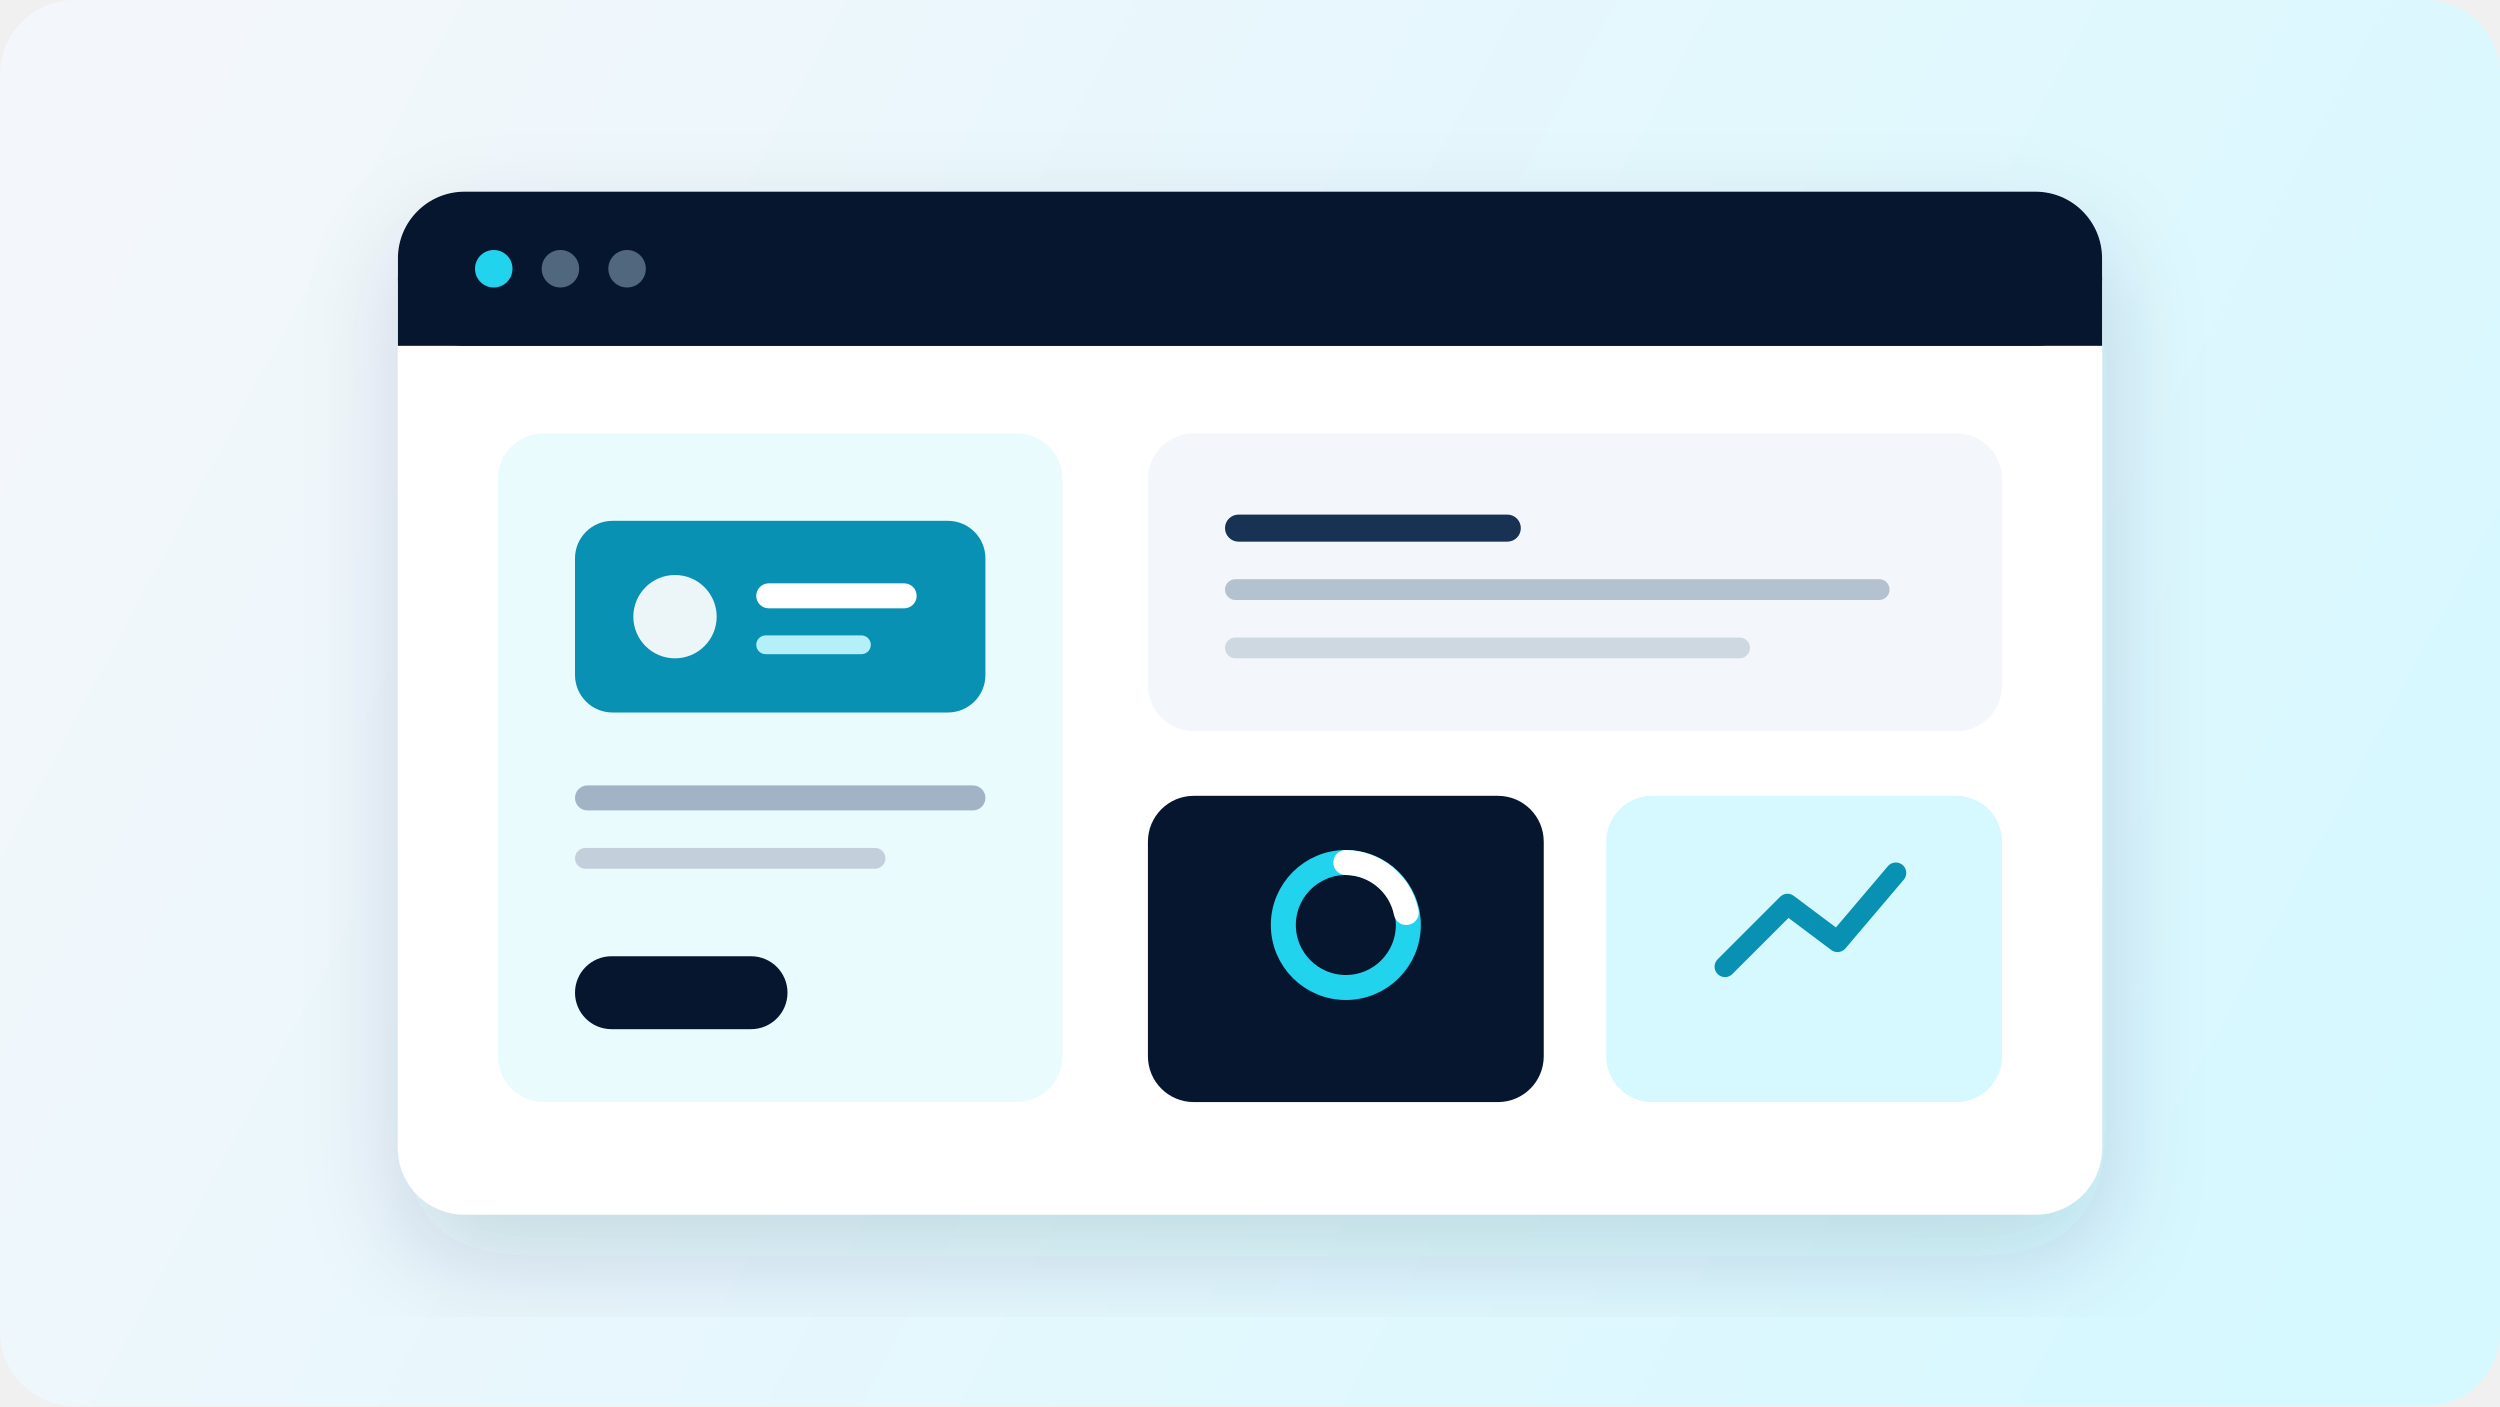
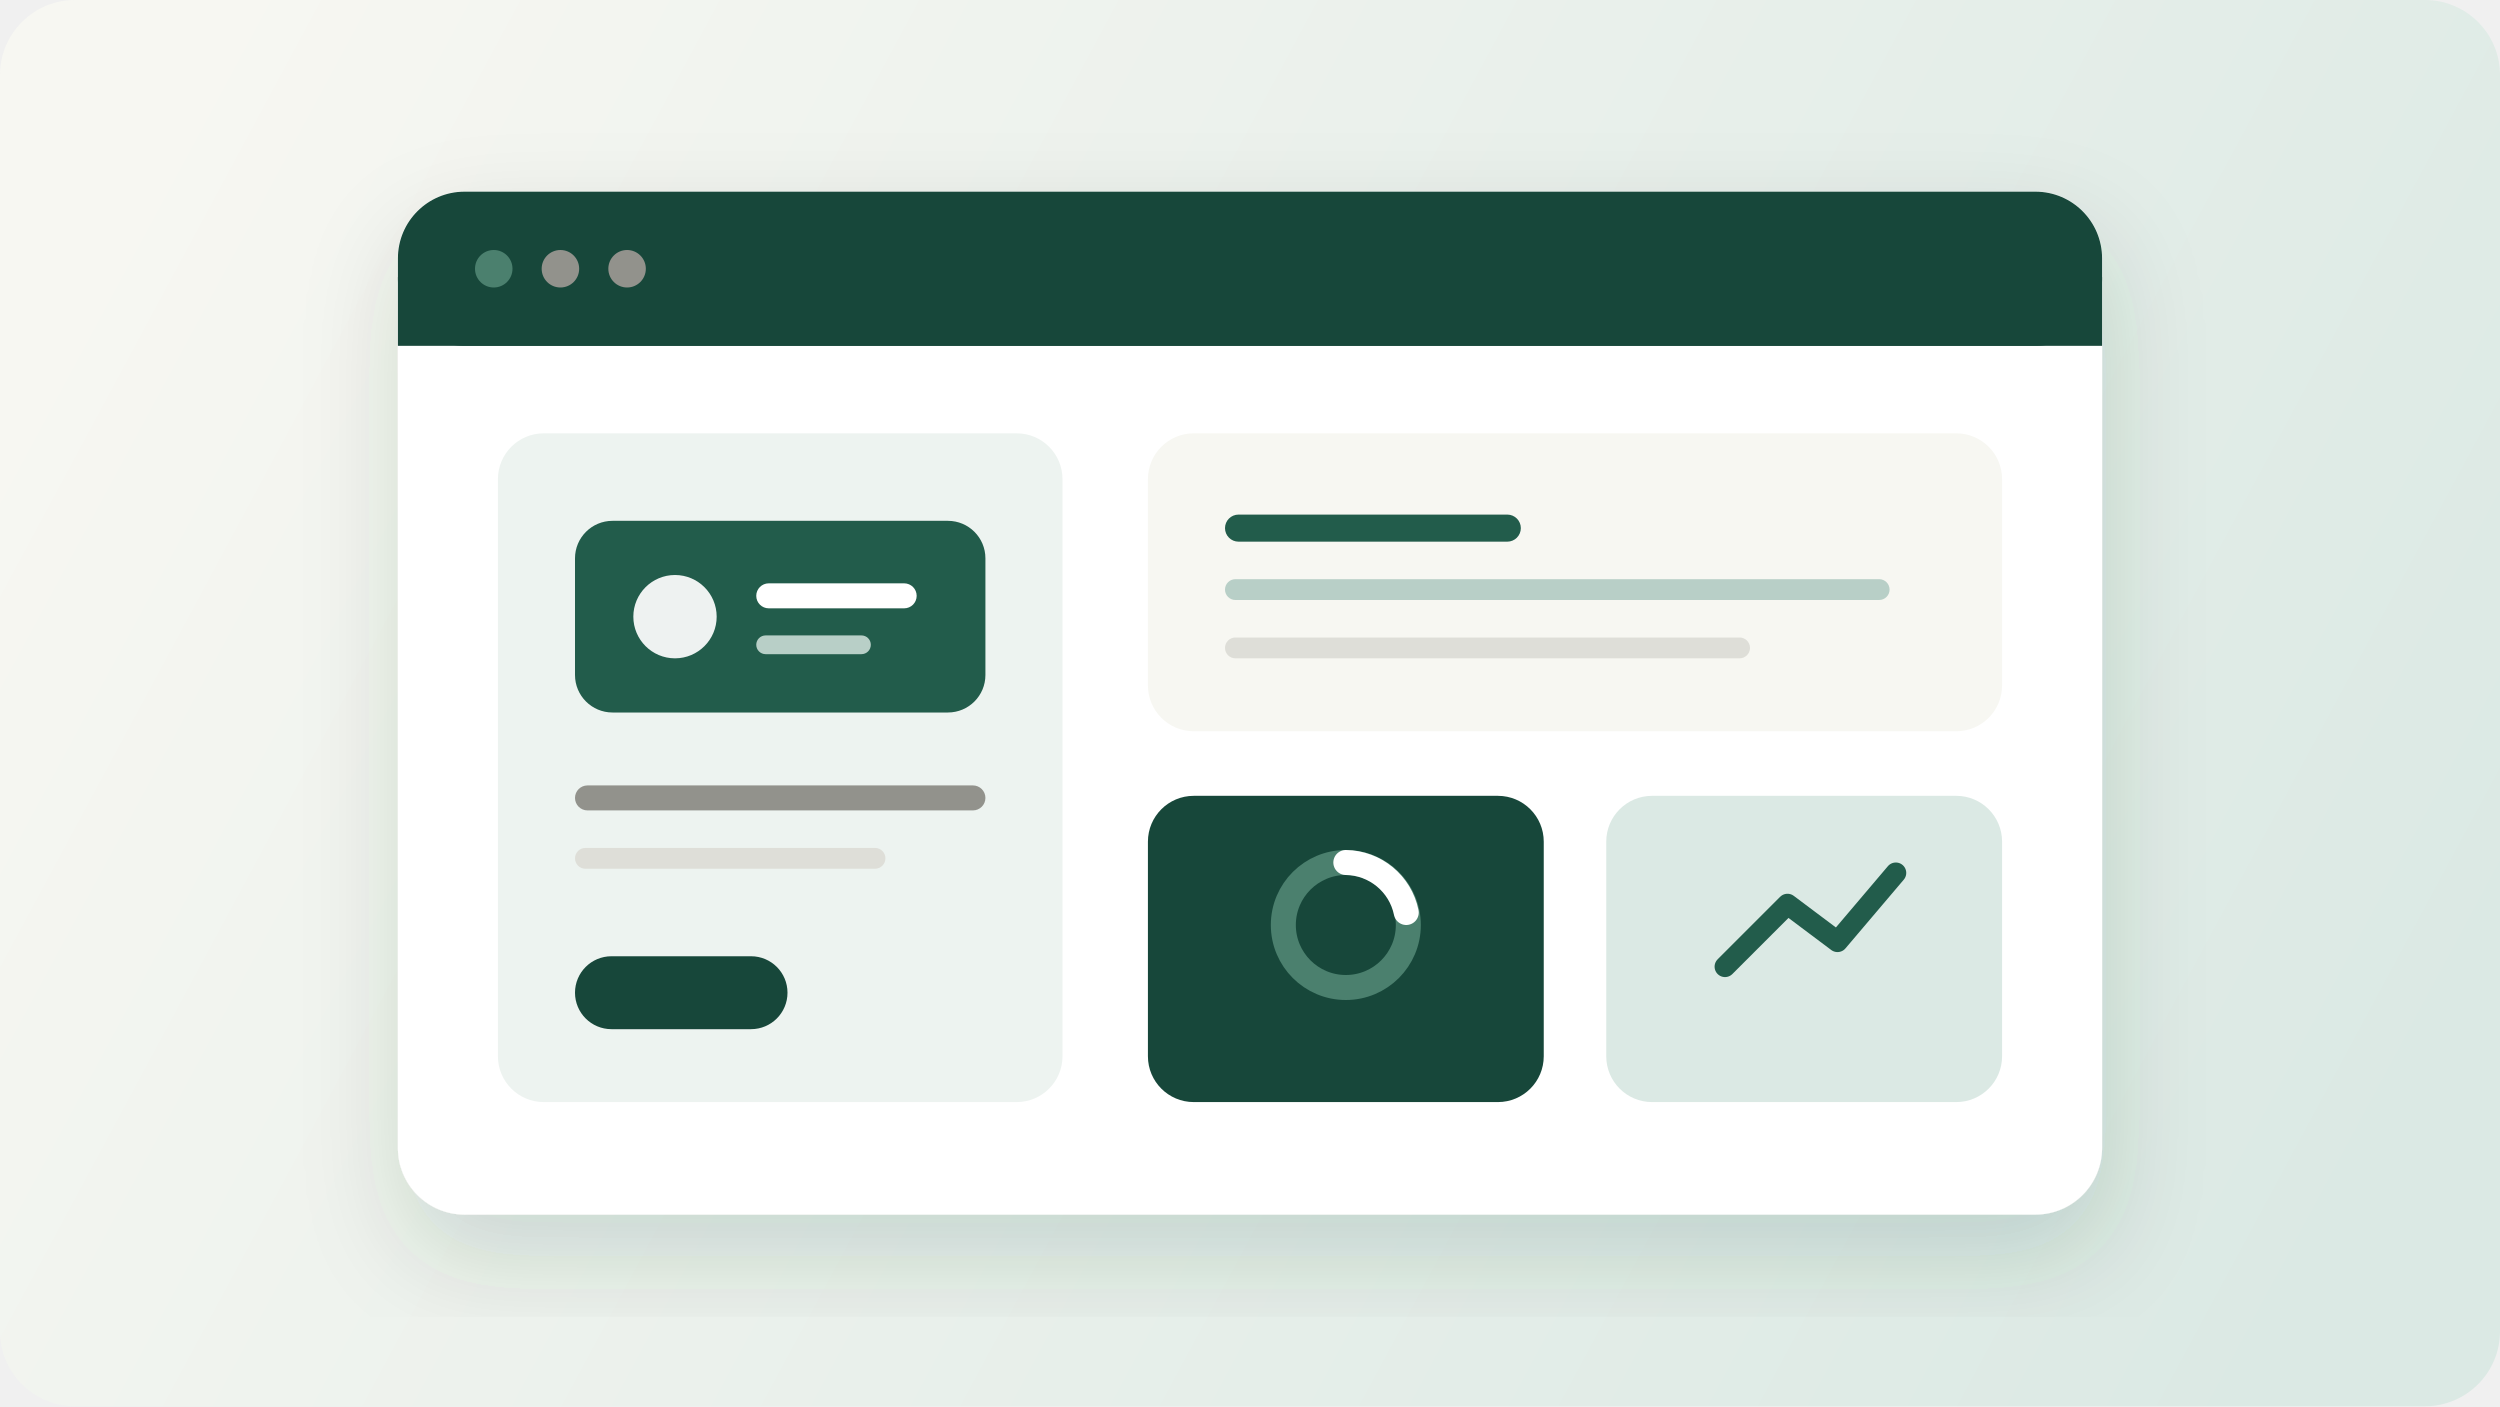
<svg xmlns="http://www.w3.org/2000/svg" width="1200" height="675" viewBox="0 0 1200 675" fill="none">
  <defs>
    <linearGradient id="a" x1="74" y1="60" x2="1113" y2="619" gradientUnits="userSpaceOnUse">
-       <stop stop-color="#F3F7FB" />
-       <stop offset="1" stop-color="#D6F8FF" />
+       <stop stop-color="#F7F7F2" />
+       <stop offset="1" stop-color="#DBE9E4" />
    </linearGradient>
    <filter id="s">
-       <feDropShadow dy="20" stdDeviation="24" flood-color="#173252" flood-opacity=".15" />
+       <feDropShadow dy="20" stdDeviation="24" flood-color="#17473A" flood-opacity=".15" />
    </filter>
  </defs>
  <rect width="1200" height="675" rx="36" fill="url(#a)" />
  <g filter="url(#s)">
    <rect x="191" y="92" width="818" height="491" rx="32" fill="white" />
  </g>
-   <rect x="191" y="92" width="818" height="74" rx="32" fill="#07162F" />
-   <rect x="191" y="133" width="818" height="33" fill="#07162F" />
-   <circle cx="237" cy="129" r="9" fill="#22D3EE" />
-   <circle cx="269" cy="129" r="9" fill="#51677E" />
-   <circle cx="301" cy="129" r="9" fill="#51677E" />
-   <rect x="239" y="208" width="271" height="321" rx="22" fill="#EAFBFD" />
-   <rect x="276" y="250" width="197" height="92" rx="18" fill="#0891B2" />
+   <rect x="191" y="92" width="818" height="74" rx="32" fill="#17473A" />
+   <rect x="191" y="133" width="818" height="33" fill="#17473A" />
+   <circle cx="237" cy="129" r="9" fill="#4B806E" />
+   <circle cx="269" cy="129" r="9" fill="#92928C" />
+   <circle cx="301" cy="129" r="9" fill="#92928C" />
+   <rect x="239" y="208" width="271" height="321" rx="22" fill="#EDF3F0" />
+   <rect x="276" y="250" width="197" height="92" rx="18" fill="#225C4B" />
  <circle cx="324" cy="296" r="20" fill="white" fill-opacity=".92" />
  <rect x="363" y="280" width="77" height="12" rx="6" fill="white" />
-   <rect x="363" y="305" width="55" height="9" rx="4.5" fill="#B5F0FA" />
-   <rect x="276" y="377" width="197" height="12" rx="6" fill="#A1B3C4" />
-   <rect x="276" y="407" width="149" height="10" rx="5" fill="#C3CFDB" />
-   <rect x="276" y="459" width="102" height="35" rx="17.5" fill="#07162F" />
-   <rect x="551" y="208" width="410" height="143" rx="22" fill="#F3F7FB" />
-   <rect x="588" y="247" width="142" height="13" rx="6.5" fill="#173252" />
-   <rect x="588" y="278" width="319" height="10" rx="5" fill="#B4C2CF" />
-   <rect x="588" y="306" width="252" height="10" rx="5" fill="#CED8E1" />
-   <rect x="551" y="382" width="190" height="147" rx="22" fill="#07162F" />
-   <rect x="771" y="382" width="190" height="147" rx="22" fill="#D6F8FF" />
-   <circle cx="646" cy="444" r="30" stroke="#22D3EE" stroke-width="12" />
+   <rect x="363" y="305" width="55" height="9" rx="4.5" fill="#B8CFC7" />
+   <rect x="276" y="377" width="197" height="12" rx="6" fill="#92928C" />
+   <rect x="276" y="407" width="149" height="10" rx="5" fill="#DEDED8" />
+   <rect x="276" y="459" width="102" height="35" rx="17.5" fill="#17473A" />
+   <rect x="551" y="208" width="410" height="143" rx="22" fill="#F7F7F2" />
+   <rect x="588" y="247" width="142" height="13" rx="6.5" fill="#225C4B" />
+   <rect x="588" y="278" width="319" height="10" rx="5" fill="#B8CFC7" />
+   <rect x="588" y="306" width="252" height="10" rx="5" fill="#DEDED8" />
+   <rect x="551" y="382" width="190" height="147" rx="22" fill="#17473A" />
+   <rect x="771" y="382" width="190" height="147" rx="22" fill="#DBE9E4" />
+   <circle cx="646" cy="444" r="30" stroke="#4B806E" stroke-width="12" />
  <path d="M646 414A30 30 0 0 1 675 438" stroke="white" stroke-width="12" stroke-linecap="round" />
-   <path d="M828 464L858 434L882 452L910 419" stroke="#0891B2" stroke-width="10" stroke-linecap="round" stroke-linejoin="round" />
+   <path d="M828 464L858 434L882 452L910 419" stroke="#225C4B" stroke-width="10" stroke-linecap="round" stroke-linejoin="round" />
</svg>
